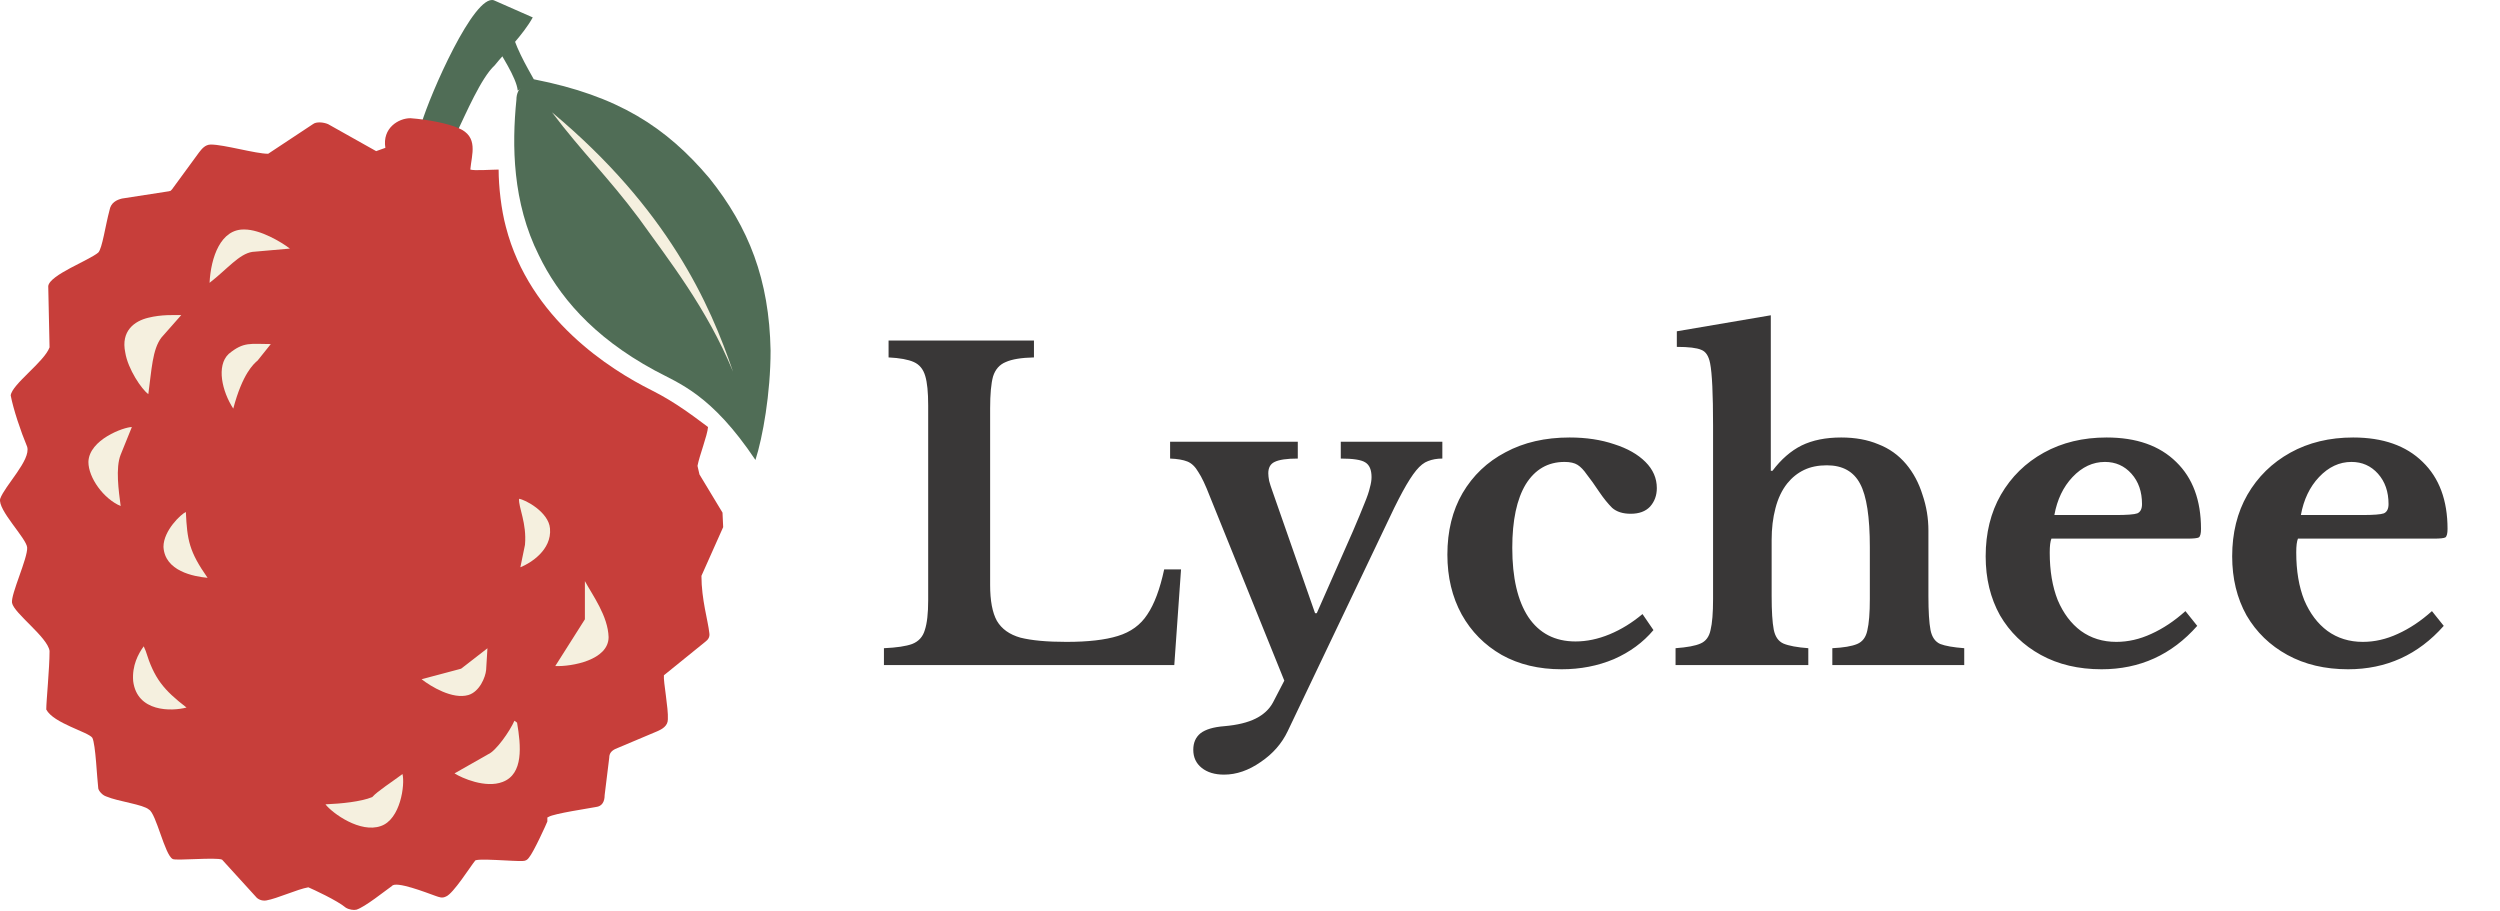
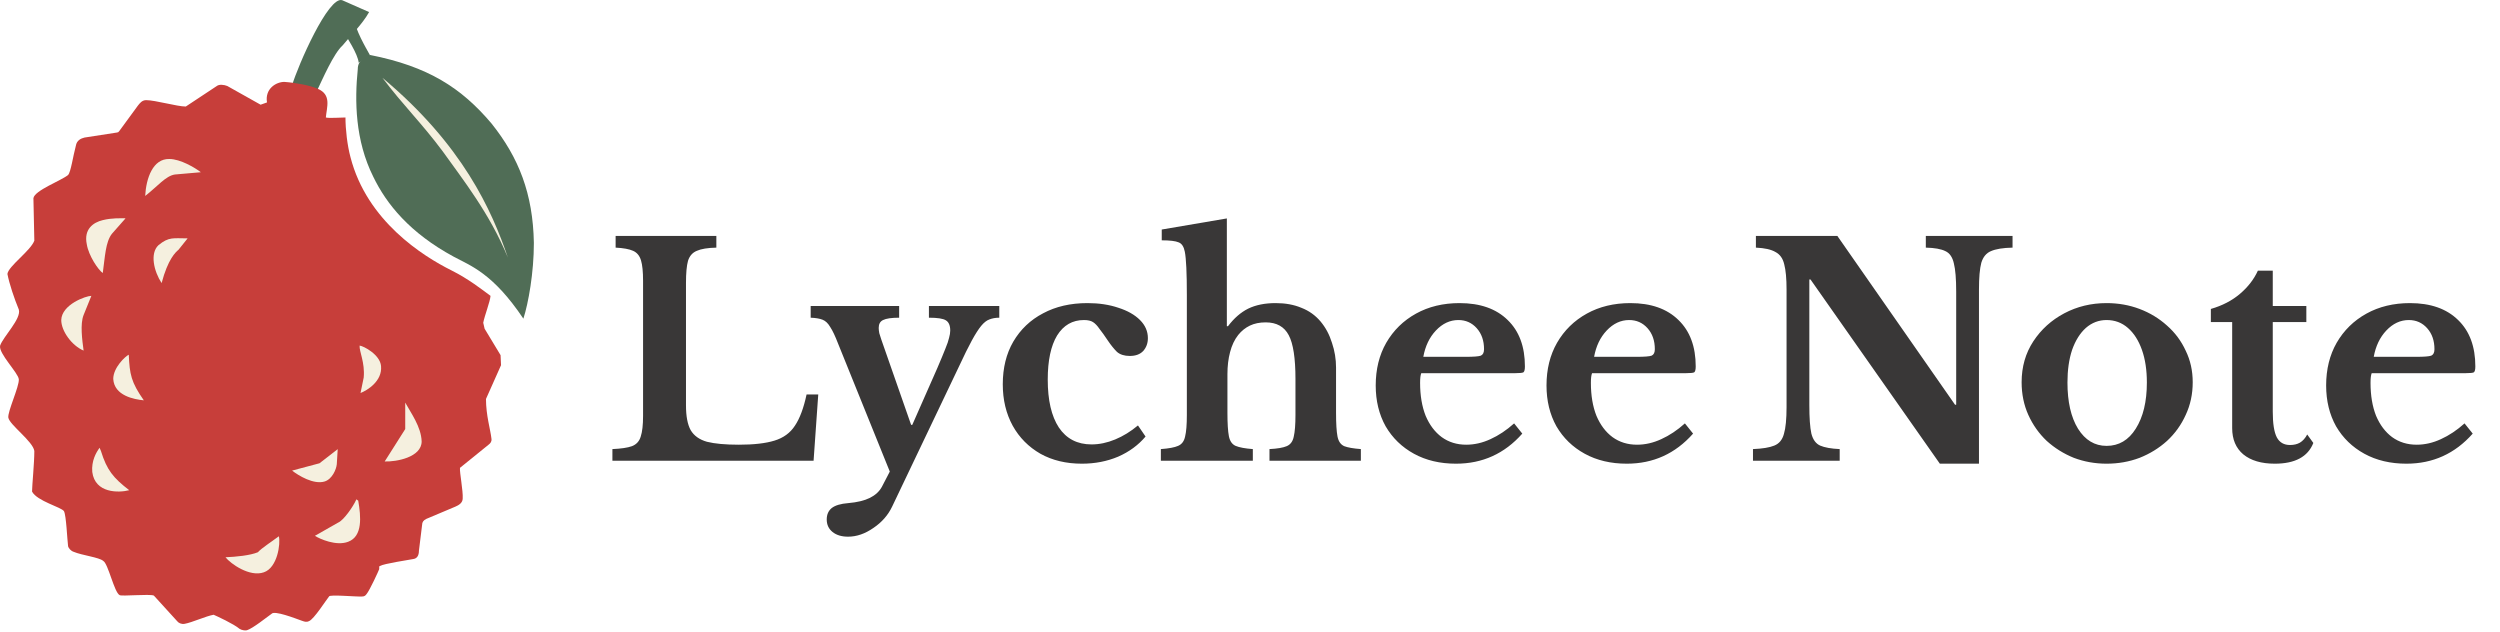
- <svg xmlns="http://www.w3.org/2000/svg" width="1139" height="415" viewBox="0 0 1139 415" fill="none">
+ <svg xmlns="http://www.w3.org/2000/svg" width="1644" height="415" viewBox="0 0 1644 415" fill="none">
  <path d="M402.72 303V295.32C408.48 295.064 412.768 294.424 415.584 293.4C418.528 292.248 420.448 290.136 421.344 287.064C422.368 283.992 422.88 279.448 422.88 273.432V184.728C422.88 178.712 422.432 174.232 421.536 171.288C420.64 168.216 418.912 166.104 416.352 164.952C413.792 163.8 409.952 163.096 404.832 162.84V155.16H471.072V162.84C465.312 162.968 461.024 163.672 458.208 164.952C455.392 166.104 453.472 168.28 452.448 171.48C451.552 174.68 451.104 179.544 451.104 186.072V266.52C451.104 273.688 452.128 279.128 454.176 282.84C456.352 286.552 459.936 289.112 464.928 290.52C470.048 291.8 477.024 292.44 485.856 292.44C495.712 292.44 503.52 291.544 509.28 289.752C515.168 287.96 519.648 284.696 522.72 279.96C525.92 275.224 528.48 268.376 530.4 259.416H538.08L535.008 303H402.72ZM630.635 240.984L586.667 333.144C583.979 338.776 579.883 343.448 574.379 347.16C568.875 351 563.307 352.92 557.675 352.92C553.451 352.92 550.059 351.896 547.499 349.848C544.939 347.8 543.659 345.048 543.659 341.592C543.659 338.392 544.747 335.896 546.923 334.104C549.227 332.312 552.875 331.224 557.867 330.84C563.755 330.328 568.491 329.176 572.075 327.384C575.659 325.592 578.283 323.16 579.947 320.088L585.131 310.104L551.147 226.008C549.227 221.016 547.499 217.368 545.963 215.064C544.555 212.632 542.891 211.032 540.971 210.264C539.051 209.496 536.427 209.048 533.099 208.92V201.24H591.275V208.92C586.283 208.92 582.763 209.432 580.715 210.456C578.795 211.352 577.835 213.08 577.835 215.64C577.835 216.536 577.963 217.688 578.219 219.096C578.603 220.504 579.051 221.912 579.562 223.32L599.147 279.384H599.915L616.427 241.944C618.731 236.568 620.459 232.408 621.611 229.464C622.891 226.392 623.723 223.96 624.107 222.168C624.619 220.376 624.875 218.776 624.875 217.368C624.875 214.04 623.915 211.8 621.995 210.648C620.203 209.496 616.491 208.92 610.859 208.92V201.24H657.131V208.92C654.699 208.92 652.523 209.304 650.603 210.072C648.811 210.712 647.019 212.12 645.227 214.296C643.435 216.472 641.387 219.672 639.083 223.896C636.779 228.12 633.963 233.816 630.635 240.984ZM748.322 279.768L753.313 287.064C748.578 292.696 742.562 297.112 735.266 300.312C727.97 303.384 720.034 304.92 711.458 304.92C701.09 304.92 692.002 302.744 684.194 298.392C676.386 293.912 670.306 287.768 665.954 279.96C661.602 272.024 659.426 262.936 659.426 252.696C659.426 241.944 661.73 232.6 666.338 224.664C671.074 216.6 677.602 210.392 685.922 206.04C694.242 201.56 703.97 199.32 715.106 199.32C722.658 199.32 729.442 200.344 735.458 202.392C741.474 204.312 746.21 207 749.666 210.456C753.122 213.912 754.85 217.88 754.85 222.36C754.85 225.688 753.826 228.504 751.778 230.808C749.73 232.984 746.786 234.072 742.946 234.072C739.362 234.072 736.546 233.176 734.498 231.384C732.578 229.464 730.658 227.096 728.738 224.28C726.434 220.824 724.514 218.136 722.978 216.216C721.57 214.168 720.162 212.696 718.754 211.8C717.346 210.904 715.362 210.456 712.802 210.456C705.25 210.456 699.362 213.848 695.138 220.632C691.042 227.416 688.994 237.08 688.994 249.624C688.994 263.192 691.426 273.688 696.29 281.112C701.282 288.536 708.45 292.248 717.794 292.248C722.914 292.248 728.098 291.16 733.346 288.984C738.594 286.808 743.586 283.736 748.322 279.768ZM807.161 245.976V271.512C807.161 278.424 807.481 283.544 808.121 286.872C808.761 290.072 810.233 292.184 812.537 293.208C814.969 294.232 818.745 294.936 823.865 295.32V303H763.385V295.32C768.633 294.936 772.409 294.232 774.713 293.208C777.145 292.184 778.681 290.136 779.321 287.064C780.089 283.992 780.473 279.256 780.473 272.856V193.944C780.473 179.48 780.025 170.008 779.129 165.528C778.489 162.2 777.145 160.152 775.097 159.384C773.049 158.488 769.337 158.04 763.961 158.04V150.936L806.777 143.64V214.488H807.545C811.513 209.24 815.929 205.4 820.793 202.968C825.785 200.536 831.801 199.32 838.841 199.32C845.241 199.32 850.873 200.344 855.737 202.392C860.729 204.312 864.953 207.32 868.409 211.416C871.737 215.384 874.233 220.056 875.897 225.432C877.689 230.68 878.585 236.12 878.585 241.752V271.512C878.585 278.552 878.905 283.736 879.545 287.064C880.185 290.264 881.657 292.376 883.961 293.4C886.265 294.296 889.913 294.936 894.905 295.32V303H834.809V295.32C839.929 295.064 843.705 294.424 846.137 293.4C848.569 292.376 850.105 290.328 850.745 287.256C851.513 284.056 851.897 279.256 851.897 272.856V249.24C851.897 235.544 850.425 225.944 847.481 220.44C844.537 214.808 839.481 211.992 832.313 211.992C828.345 211.992 824.889 212.696 821.945 214.104C819.001 215.512 816.441 217.56 814.265 220.248C811.833 223.32 810.041 227.096 808.889 231.576C807.737 235.928 807.161 240.728 807.161 245.976ZM995.679 278.424L1001.06 285.144C989.407 298.328 974.879 304.92 957.471 304.92C946.975 304.92 937.759 302.744 929.823 298.392C921.887 294.04 915.679 288.024 911.199 280.344C906.847 272.536 904.671 263.576 904.671 253.464C904.671 242.84 906.975 233.496 911.583 225.432C916.319 217.24 922.847 210.84 931.167 206.232C939.487 201.624 949.023 199.32 959.775 199.32C973.343 199.32 983.903 203.032 991.455 210.456C999.007 217.752 1002.78 227.928 1002.78 240.984C1002.78 243.032 1002.46 244.312 1001.82 244.824C1001.18 245.208 999.391 245.4 996.447 245.4H934.623C934.367 246.04 934.175 246.872 934.047 247.896C933.919 248.92 933.855 250.2 933.855 251.736C933.855 260.056 935.071 267.288 937.503 273.432C940.063 279.448 943.583 284.12 948.063 287.448C952.671 290.776 958.047 292.44 964.191 292.44C969.567 292.44 974.879 291.224 980.127 288.792C985.503 286.36 990.687 282.904 995.679 278.424ZM935.967 234.648H963.807C969.055 234.648 972.383 234.392 973.791 233.88C975.199 233.24 975.903 231.832 975.903 229.656C975.903 224.024 974.303 219.416 971.103 215.832C967.903 212.248 963.871 210.456 959.007 210.456C953.503 210.456 948.575 212.76 944.223 217.368C939.999 221.848 937.247 227.608 935.967 234.648ZM1107.99 278.424L1113.37 285.144C1101.72 298.328 1087.19 304.92 1069.78 304.92C1059.29 304.92 1050.07 302.744 1042.14 298.392C1034.2 294.04 1027.99 288.024 1023.51 280.344C1019.16 272.536 1016.98 263.576 1016.98 253.464C1016.98 242.84 1019.29 233.496 1023.9 225.432C1028.63 217.24 1035.16 210.84 1043.48 206.232C1051.8 201.624 1061.34 199.32 1072.09 199.32C1085.66 199.32 1096.22 203.032 1103.77 210.456C1111.32 217.752 1115.1 227.928 1115.1 240.984C1115.1 243.032 1114.78 244.312 1114.14 244.824C1113.5 245.208 1111.7 245.4 1108.76 245.4H1046.94C1046.68 246.04 1046.49 246.872 1046.36 247.896C1046.23 248.92 1046.17 250.2 1046.17 251.736C1046.17 260.056 1047.38 267.288 1049.82 273.432C1052.38 279.448 1055.9 284.12 1060.38 287.448C1064.98 290.776 1070.36 292.44 1076.5 292.44C1081.88 292.44 1087.19 291.224 1092.44 288.792C1097.82 286.36 1103 282.904 1107.99 278.424ZM1048.28 234.648H1076.12C1081.37 234.648 1084.7 234.392 1086.1 233.88C1087.51 233.24 1088.22 231.832 1088.22 229.656C1088.22 224.024 1086.62 219.416 1083.42 215.832C1080.22 212.248 1076.18 210.456 1071.32 210.456C1065.82 210.456 1060.89 212.76 1056.54 217.368C1052.31 221.848 1049.56 227.608 1048.28 234.648Z" fill="#393737" />
+   <path d="M1275.64 304.92L1190.58 183.768H1189.82V266.328C1189.82 274.776 1190.26 281.048 1191.16 285.144C1192.18 289.112 1194.1 291.736 1196.92 293.016C1199.86 294.296 1204.15 295.064 1209.78 295.32V303H1152.76V295.32C1159.03 295.064 1163.7 294.296 1166.78 293.016C1169.98 291.736 1172.09 289.176 1173.11 285.336C1174.26 281.496 1174.84 275.608 1174.84 267.672V190.488C1174.84 183.192 1174.33 177.624 1173.3 173.784C1172.41 169.944 1170.49 167.256 1167.54 165.72C1164.73 164.056 1160.44 163.096 1154.68 162.84V155.16H1208.25L1285.62 266.136H1286.39V191.832C1286.39 183.384 1285.88 177.176 1284.86 173.208C1283.96 169.112 1282.1 166.424 1279.29 165.144C1276.47 163.736 1272.18 162.968 1266.42 162.84V155.16H1323.45V162.84C1317.18 162.968 1312.44 163.736 1309.24 165.144C1306.17 166.424 1304.06 168.984 1302.9 172.824C1301.88 176.664 1301.37 182.552 1301.37 190.488V304.92H1275.64ZM1385.29 199.32C1392.97 199.32 1400.2 200.6 1406.98 203.16C1413.77 205.72 1419.78 209.368 1425.03 214.104C1430.28 218.712 1434.38 224.216 1437.32 230.616C1440.39 236.888 1441.93 243.8 1441.93 251.352C1441.93 259.16 1440.39 266.328 1437.32 272.856C1434.38 279.384 1430.28 285.08 1425.03 289.944C1419.78 294.68 1413.77 298.392 1406.98 301.08C1400.2 303.64 1392.97 304.92 1385.29 304.92C1377.74 304.92 1370.57 303.64 1363.78 301.08C1357.13 298.392 1351.18 294.68 1345.93 289.944C1340.81 285.08 1336.78 279.384 1333.83 272.856C1330.89 266.328 1329.42 259.16 1329.42 251.352C1329.42 241.24 1331.98 232.28 1337.1 224.472C1342.22 216.664 1349 210.52 1357.45 206.04C1365.9 201.56 1375.18 199.32 1385.29 199.32ZM1385.29 210.456C1380.17 210.456 1375.62 212.184 1371.66 215.64C1367.82 219.096 1364.81 223.896 1362.63 230.04C1360.58 236.184 1359.56 243.352 1359.56 251.544C1359.56 264.216 1361.86 274.328 1366.47 281.88C1371.21 289.432 1377.48 293.208 1385.29 293.208C1393.35 293.208 1399.75 289.432 1404.49 281.88C1409.35 274.2 1411.78 264.088 1411.78 251.544C1411.78 243.352 1410.7 236.184 1408.52 230.04C1406.34 223.896 1403.27 219.096 1399.3 215.64C1395.34 212.184 1390.66 210.456 1385.29 210.456ZM1467.88 211.8H1453.86V203.16C1461.41 200.984 1467.81 197.656 1473.06 193.176C1478.31 188.696 1482.21 183.64 1484.77 178.008H1494.57V201.24H1516.65V211.8H1494.57V270.744C1494.57 278.552 1495.46 284.184 1497.25 287.64C1499.05 290.968 1501.93 292.632 1505.89 292.632C1508.45 292.632 1510.63 292.12 1512.42 291.096C1514.34 289.944 1515.94 288.152 1517.22 285.72L1521.25 291.288C1517.67 300.376 1509.22 304.92 1495.91 304.92C1487.08 304.92 1480.17 302.872 1475.17 298.776C1470.31 294.68 1467.88 288.92 1467.88 281.496V211.8ZM1620.68 278.424L1626.06 285.144C1614.41 298.328 1599.88 304.92 1582.47 304.92C1571.98 304.92 1562.76 302.744 1554.82 298.392C1546.89 294.04 1540.68 288.024 1536.2 280.344C1531.85 272.536 1529.67 263.576 1529.67 253.464C1529.67 242.84 1531.98 233.496 1536.58 225.432C1541.32 217.24 1547.85 210.84 1556.17 206.232C1564.49 201.624 1574.02 199.32 1584.78 199.32C1598.34 199.32 1608.9 203.032 1616.46 210.456C1624.01 217.752 1627.78 227.928 1627.78 240.984C1627.78 243.032 1627.46 244.312 1626.82 244.824C1626.18 245.208 1624.39 245.4 1621.45 245.4H1559.62C1559.37 246.04 1559.18 246.872 1559.05 247.896C1558.92 248.92 1558.86 250.2 1558.86 251.736C1558.86 260.056 1560.07 267.288 1562.5 273.432C1565.06 279.448 1568.58 284.12 1573.06 287.448C1577.67 290.776 1583.05 292.44 1589.19 292.44C1594.57 292.44 1599.88 291.224 1605.13 288.792C1610.5 286.36 1615.69 282.904 1620.68 278.424ZM1560.97 234.648H1588.81C1594.06 234.648 1597.38 234.392 1598.79 233.88C1600.2 233.24 1600.9 231.832 1600.9 229.656C1600.9 224.024 1599.3 219.416 1596.1 215.832C1592.9 212.248 1588.87 210.456 1584.01 210.456C1578.5 210.456 1573.58 212.76 1569.22 217.368C1565 221.848 1562.25 227.608 1560.97 234.648Z" fill="#393737" />
  <path d="M225.378 19.656C228.078 24.756 235.278 35.256 235.878 41.256L243.378 36.456C240.078 30.456 234.078 20.556 232.278 10.956L225.378 19.656Z" fill="#506D56" />
  <path d="M192.025 56.24L208.225 60.141C212.125 52.041 219.325 35.24 225.325 29.84C230.125 23.84 238.225 16.041 242.725 7.94L225.025 0.14C216.025 -2.86 195.925 43.041 192.025 56.24Z" fill="#506D56" />
-   <path d="M317.777 212.256C318.677 207.456 322.277 198.456 322.577 194.556C316.877 190.356 308.177 183.456 296.777 177.756C278.177 168.456 241.277 145.356 230.477 103.356C228.377 95.556 227.177 85.056 227.177 77.257C224.177 77.257 216.077 77.856 214.277 77.257C214.877 70.356 218.177 62.256 208.877 58.356C204.077 56.256 195.077 54.456 186.977 53.856C181.577 53.856 174.077 58.356 175.577 67.356L171.377 68.856L149.477 56.556C147.377 55.657 144.077 55.356 142.577 56.556L122.177 70.056C116.477 70.056 102.077 65.856 96.077 65.856C93.377 65.856 91.877 67.956 90.677 69.456L78.377 86.256C77.477 87.156 78.077 86.856 76.877 87.156L55.577 90.457C53.177 91.056 50.477 92.256 49.877 95.856C48.077 102.456 46.577 113.256 44.777 115.056C40.577 118.656 22.577 125.256 21.977 130.356L22.577 158.256C20.177 164.856 5.477 175.056 4.877 180.156C6.077 186.456 9.377 196.356 12.377 203.556C14.177 209.556 2.177 221.256 0.077 227.256C-1.123 232.356 12.077 245.256 12.377 249.456C12.677 254.256 4.877 270.756 5.477 274.656C6.377 279.456 21.677 290.256 22.577 296.556C22.577 304.656 21.077 319.356 21.077 323.256C24.377 329.556 40.277 333.456 42.077 336.156C43.577 339.156 44.177 354.456 44.777 359.256C45.077 360.456 46.577 362.256 48.377 362.856C54.077 365.256 65.177 366.456 67.877 368.856C71.177 370.656 75.077 389.556 78.677 391.356C79.877 392.256 98.477 390.456 101.177 391.656L116.477 408.456C117.377 409.656 119.177 410.556 121.277 410.256C126.377 409.356 135.377 405.156 140.477 404.256C142.577 405.156 153.677 410.256 157.577 413.556C159.077 414.456 161.177 414.756 162.377 414.456C166.277 413.256 175.577 405.756 178.577 403.656C180.377 401.256 194.177 406.656 198.377 408.156C200.177 408.756 201.377 409.356 203.177 408.456C206.477 407.256 214.577 394.356 216.377 392.256C216.377 390.756 234.677 392.556 238.277 392.256C239.477 392.256 240.377 391.656 240.977 390.756C243.077 388.356 249.077 375.156 249.377 374.256V373.656V373.356V372.756V372.456L249.977 372.156C252.377 370.656 268.577 368.257 271.577 367.656C274.277 367.356 275.477 365.256 275.477 362.256L277.577 345.156C277.577 343.356 278.477 342.156 280.277 341.256L299.477 333.156C301.577 332.257 304.277 330.756 304.277 327.756C304.577 322.656 302.177 310.656 302.477 307.656L321.377 292.356C322.577 291.456 323.477 290.256 323.177 288.456C322.577 282.756 319.577 273.156 319.577 262.356L329.477 240.156L329.177 233.556L318.677 216.156L317.777 212.256Z" fill="#C73E3A" />
+   <path d="M317.777 212.256C318.677 207.456 322.277 198.456 322.577 194.556C316.877 190.356 308.177 183.456 296.777 177.756C278.177 168.456 241.277 145.356 230.477 103.356C228.377 95.556 227.177 85.056 227.177 77.256C224.177 77.256 216.077 77.856 214.277 77.256C214.877 70.356 218.177 62.256 208.877 58.356C204.077 56.256 195.077 54.456 186.977 53.856C181.577 53.856 174.077 58.356 175.577 67.356L171.377 68.856L149.477 56.556C147.377 55.656 144.077 55.356 142.577 56.556L122.177 70.056C116.477 70.056 102.077 65.856 96.077 65.856C93.377 65.856 91.877 67.956 90.677 69.456L78.377 86.256C77.477 87.156 78.077 86.856 76.877 87.156L55.577 90.456C53.177 91.056 50.477 92.256 49.877 95.856C48.077 102.456 46.577 113.256 44.777 115.056C40.577 118.656 22.577 125.256 21.977 130.356L22.577 158.256C20.177 164.856 5.477 175.056 4.877 180.156C6.077 186.456 9.377 196.356 12.377 203.556C14.177 209.556 2.177 221.256 0.077 227.256C-1.123 232.356 12.077 245.256 12.377 249.456C12.677 254.256 4.877 270.756 5.477 274.656C6.377 279.456 21.677 290.256 22.577 296.556C22.577 304.656 21.077 319.356 21.077 323.256C24.377 329.556 40.277 333.456 42.077 336.156C43.577 339.156 44.177 354.456 44.777 359.256C45.077 360.456 46.577 362.256 48.377 362.856C54.077 365.256 65.177 366.456 67.877 368.856C71.177 370.656 75.077 389.556 78.677 391.356C79.877 392.256 98.477 390.456 101.177 391.656L116.477 408.456C117.377 409.656 119.177 410.556 121.277 410.256C126.377 409.356 135.377 405.156 140.477 404.256C142.577 405.156 153.677 410.256 157.577 413.556C159.077 414.456 161.177 414.756 162.377 414.456C166.277 413.256 175.577 405.756 178.577 403.656C180.377 401.256 194.177 406.656 198.377 408.156C200.177 408.756 201.377 409.356 203.177 408.456C206.477 407.256 214.577 394.356 216.377 392.256C216.377 390.756 234.677 392.556 238.277 392.256C239.477 392.256 240.377 391.656 240.977 390.756C243.077 388.356 249.077 375.156 249.377 374.256V373.656V373.356V372.756V372.456L249.977 372.156C252.377 370.656 268.577 368.256 271.577 367.656C274.277 367.356 275.477 365.256 275.477 362.256L277.577 345.156C277.577 343.356 278.477 342.156 280.277 341.256L299.477 333.156C301.577 332.256 304.277 330.756 304.277 327.756C304.577 322.656 302.177 310.656 302.477 307.656L321.377 292.356C322.577 291.456 323.477 290.256 323.177 288.456C322.577 282.756 319.577 273.156 319.577 262.356L329.477 240.156L329.177 233.556L318.677 216.156L317.777 212.256Z" fill="#C73E3A" />
  <path d="M67.578 144.756C61.278 146.256 54.978 150.756 57.078 160.656C58.278 168.156 64.578 177.456 67.578 179.556C69.078 168.756 69.378 159.156 73.578 153.756L82.578 143.556C79.278 143.556 73.578 143.256 67.578 144.756Z" fill="#F5F0DF" />
  <path d="M111.377 104.556C100.577 104.256 96.077 117.156 95.477 128.856C103.577 122.556 108.977 115.656 114.977 114.756L132.077 113.256C128.177 110.256 118.577 104.556 111.377 104.556Z" fill="#F5F0DF" />
  <path d="M123.377 156.756C114.077 156.756 111.077 155.556 104.177 161.256C98.477 166.656 101.177 178.356 106.277 186.156C110.477 170.256 115.577 165.756 117.377 164.256L123.377 156.756Z" fill="#F5F0DF" />
  <path d="M60.077 194.556C56.477 194.556 40.577 200.256 40.277 210.456C40.277 217.656 47.177 227.256 54.977 230.556C54.077 223.656 52.577 213.156 54.977 207.156L60.077 194.556Z" fill="#F5F0DF" />
  <path d="M84.677 233.256C82.577 234.156 74.477 241.656 74.477 249.156C75.077 260.256 88.277 262.656 94.577 263.256C86.177 251.256 85.277 246.156 84.677 233.256Z" fill="#F5F0DF" />
  <path d="M66.377 296.556L65.477 294.456C63.077 297.756 60.077 303.156 60.677 310.356C62.477 324.456 78.077 324.156 84.977 322.356C74.477 314.256 70.277 309.156 66.377 296.556Z" fill="#F5F0DF" />
  <path d="M169.577 363.156C164.477 365.256 155.477 366.156 148.277 366.456C151.577 370.656 164.177 379.656 173.477 376.356C182.477 373.356 184.577 357.456 183.377 352.656C178.577 356.256 171.977 360.456 169.577 363.156Z" fill="#F5F0DF" />
  <path d="M222.378 343.656L207.078 352.356C210.378 354.456 221.178 359.256 228.978 356.256C238.578 352.656 237.378 339.756 235.578 329.256L234.378 328.356C232.278 333.156 225.978 342.156 222.378 343.656Z" fill="#F5F0DF" />
  <path d="M210.078 304.656L192.078 309.456C196.278 312.756 206.178 318.756 213.378 316.656C218.478 315.156 221.178 308.556 221.478 305.256L222.078 295.356L210.078 304.656Z" fill="#F5F0DF" />
  <path d="M236.477 227.256C236.177 231.156 240.077 238.356 239.177 248.256L237.077 258.456C241.577 256.656 251.477 250.656 250.577 240.756C249.977 233.256 239.177 227.556 236.477 227.256Z" fill="#F5F0DF" />
  <path d="M266.477 282.156L252.977 303.456C260.477 303.756 277.277 300.756 277.277 290.256C276.977 280.656 270.077 271.356 266.477 264.756V282.156Z" fill="#F5F0DF" />
  <path d="M243.377 36.156C240.077 37.356 235.277 39.456 235.277 45.456C233.177 66.156 233.477 92.256 245.477 116.256C254.177 134.256 269.477 153.156 298.277 168.756C309.377 174.756 324.077 179.556 344.177 209.556C347.477 199.356 351.077 179.256 351.077 159.756C350.477 127.356 341.177 103.656 323.177 81.156C303.377 57.756 281.477 43.656 243.377 36.156Z" fill="#506D56" />
  <path d="M251.477 51.156C265.277 69.456 276.977 80.556 291.077 99.456C304.577 118.356 321.977 140.256 333.977 169.356C323.477 138.456 304.277 95.256 251.477 51.156Z" fill="#F5F0DF" />
</svg>
